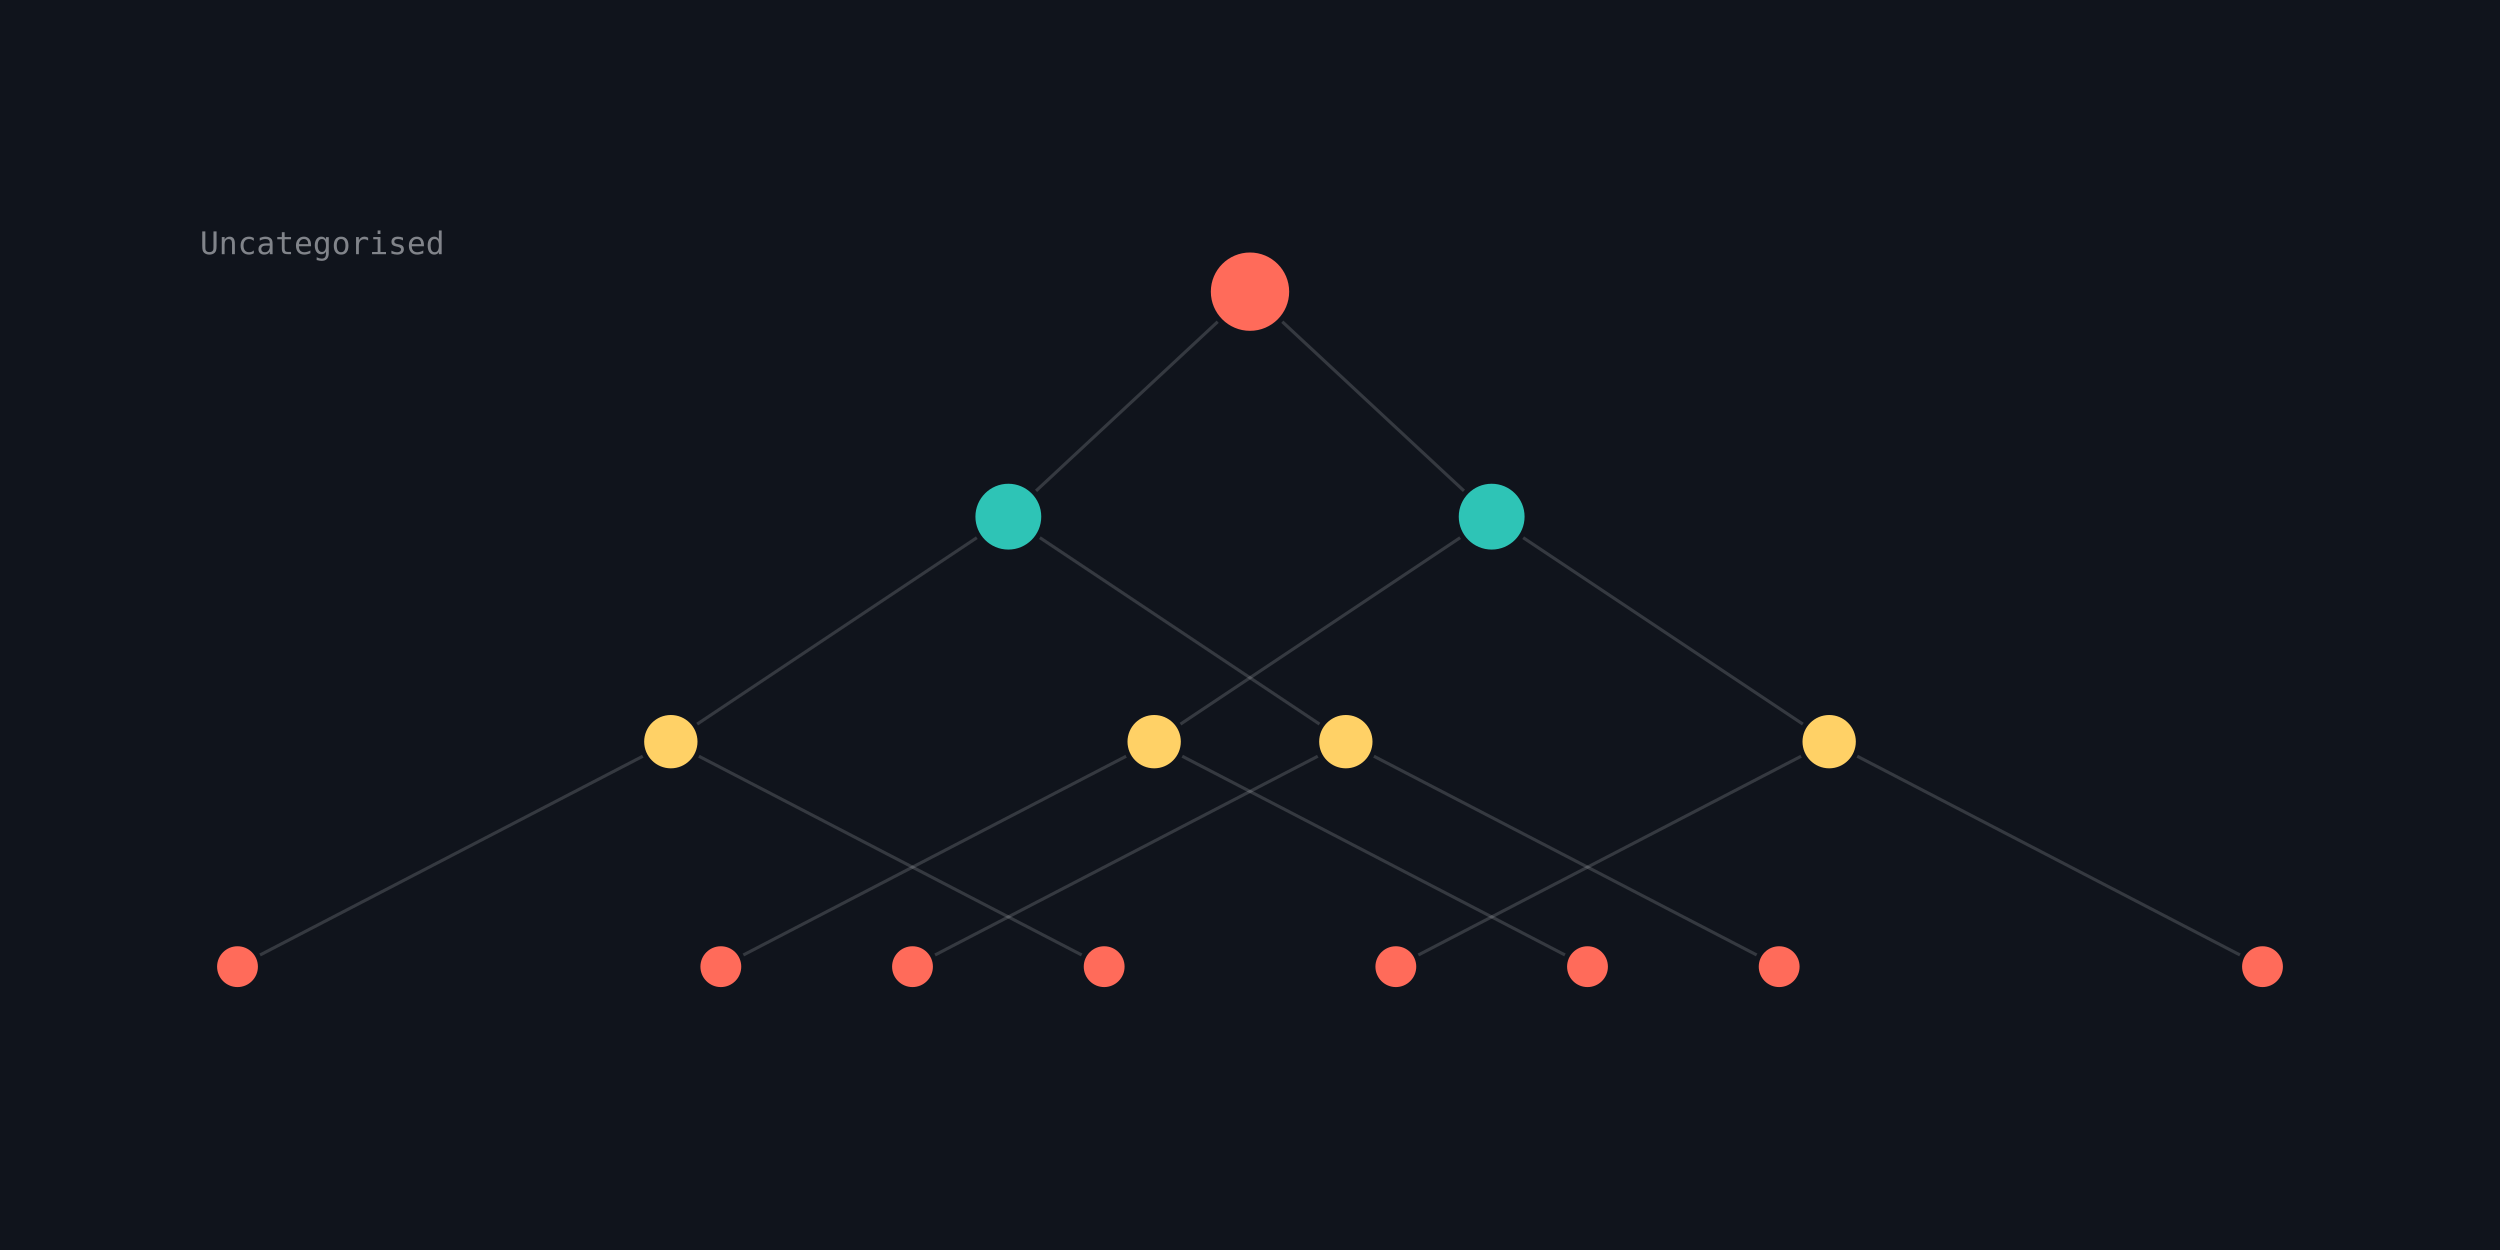
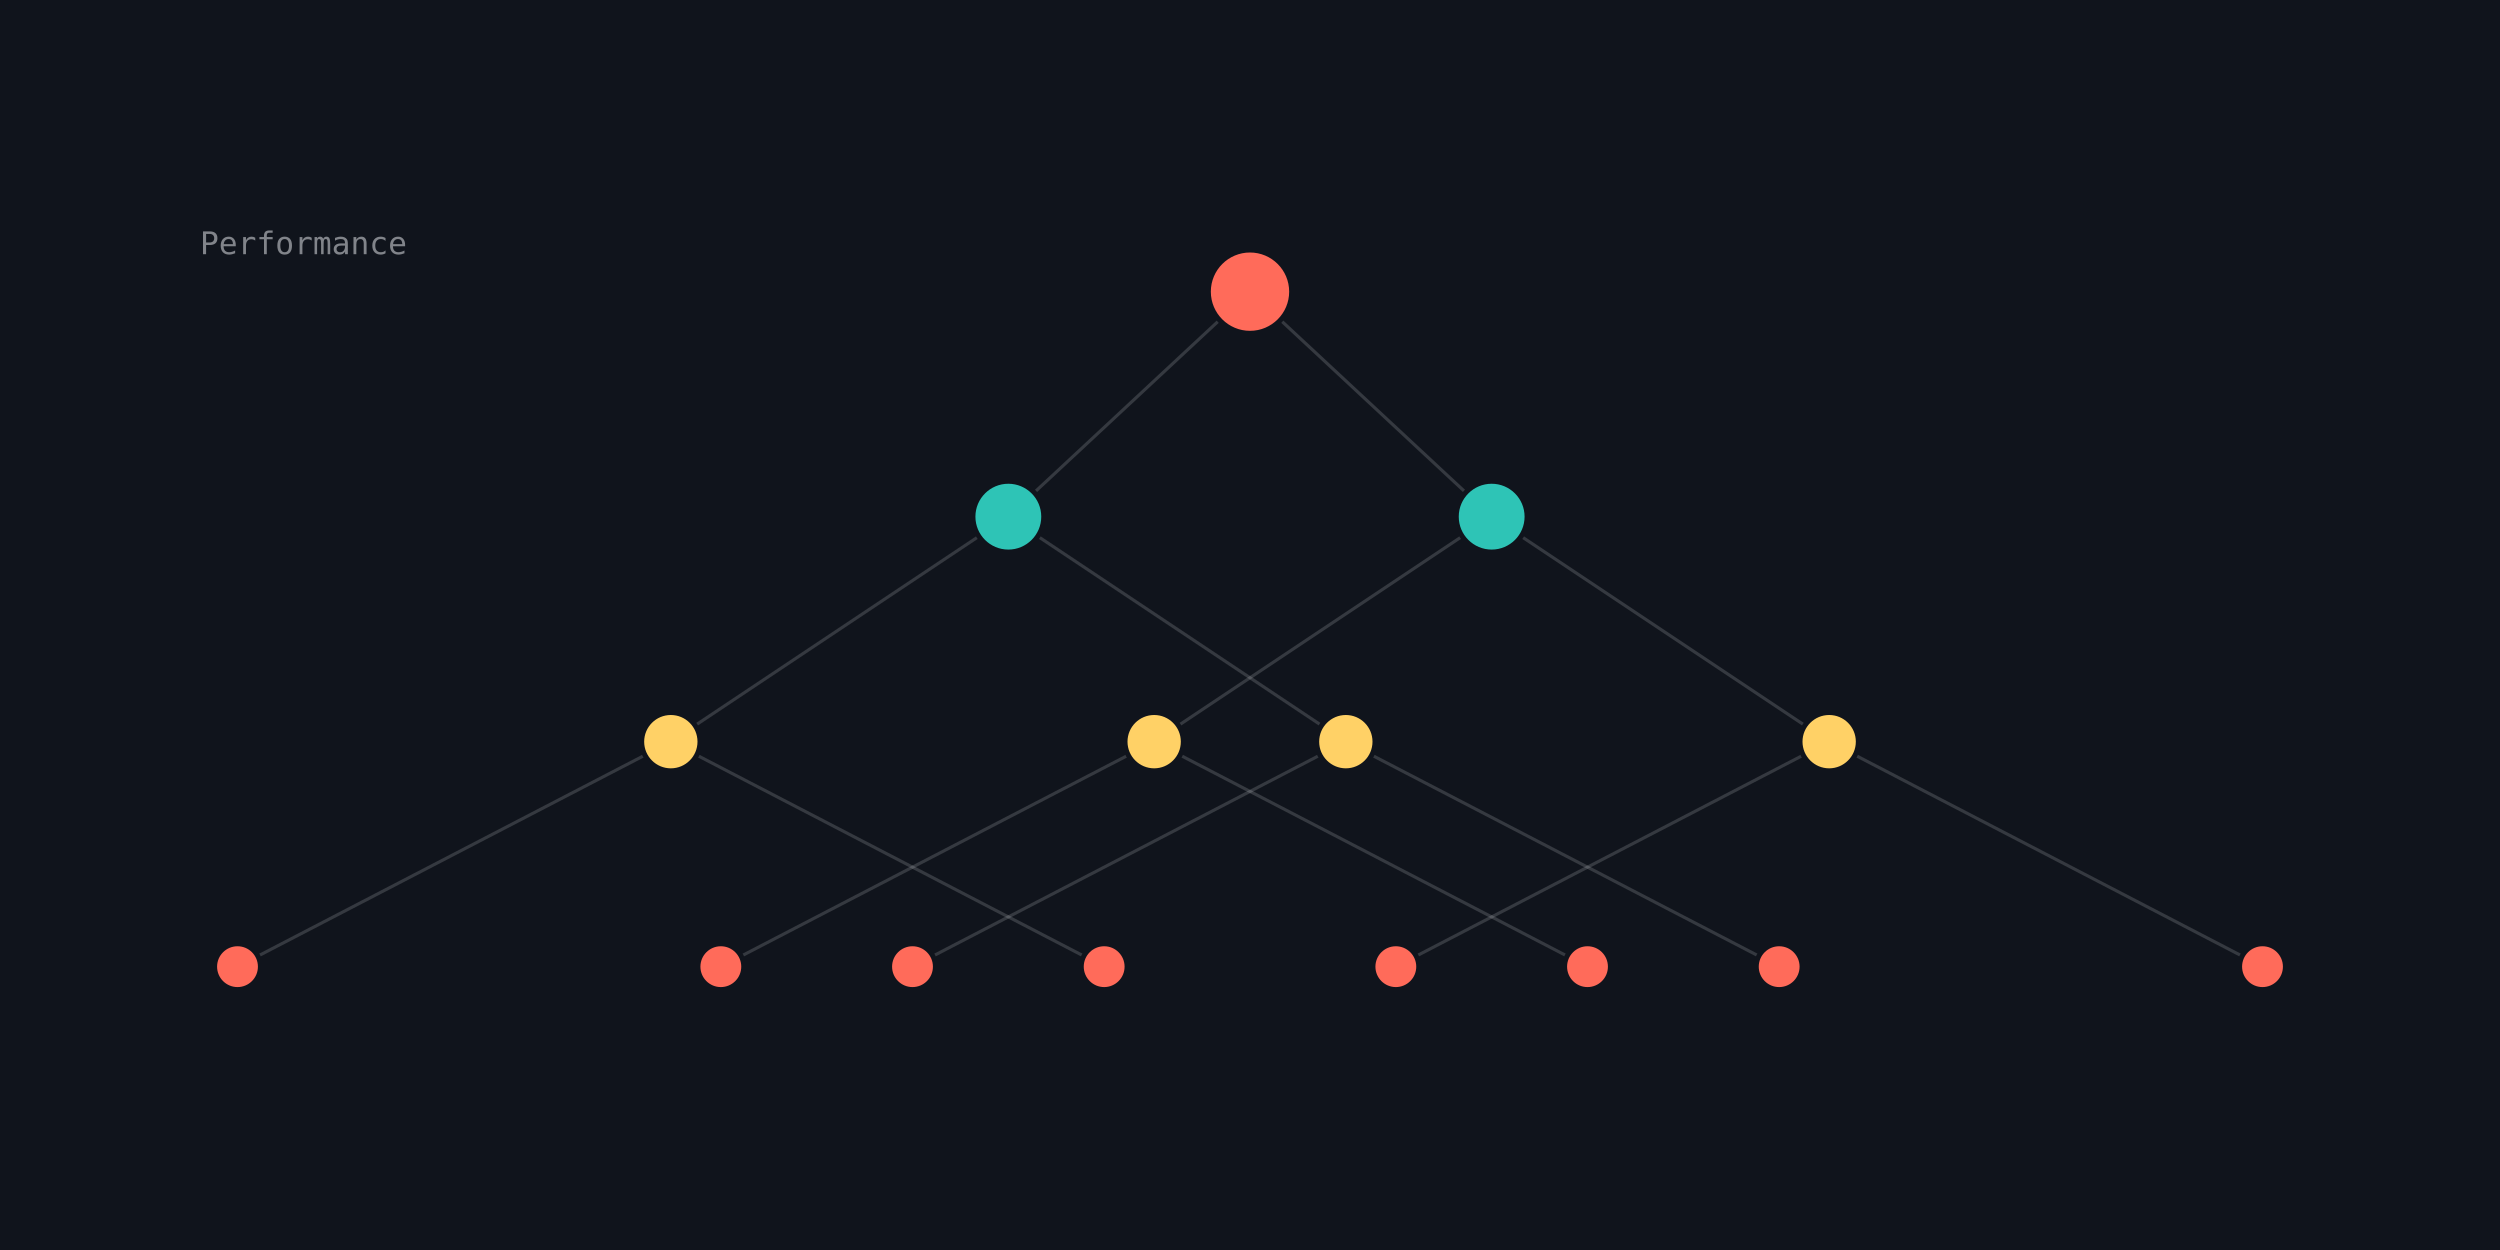
<svg xmlns="http://www.w3.org/2000/svg" viewBox="0 0 1200 600" width="1200" height="600" role="img" aria-label="computeflow-website domain model">
  <rect width="1200" height="600" fill="#10141c" />
  <defs>
    <linearGradient id="gd" x1="0" y1="0" x2="1" y2="1">
      <stop offset="0%" stop-color="#ff6b5a" />
      <stop offset="100%" stop-color="#2ec4b6" />
    </linearGradient>
  </defs>
  <line x1="600.00" y1="140.00" x2="716.00" y2="248.00" stroke="rgba(242,245,249,0.300)" stroke-width="1.50" opacity="0.55" />
  <line x1="600.00" y1="140.00" x2="484.00" y2="248.00" stroke="rgba(242,245,249,0.300)" stroke-width="1.50" opacity="0.55" />
  <line x1="716.00" y1="248.00" x2="878.00" y2="356.00" stroke="rgba(242,245,249,0.300)" stroke-width="1.50" opacity="0.55" />
  <line x1="716.00" y1="248.00" x2="554.00" y2="356.00" stroke="rgba(242,245,249,0.300)" stroke-width="1.50" opacity="0.55" />
  <line x1="484.00" y1="248.00" x2="646.00" y2="356.00" stroke="rgba(242,245,249,0.300)" stroke-width="1.50" opacity="0.55" />
  <line x1="484.00" y1="248.00" x2="322.00" y2="356.00" stroke="rgba(242,245,249,0.300)" stroke-width="1.50" opacity="0.55" />
  <line x1="878.00" y1="356.00" x2="1086.00" y2="464.00" stroke="rgba(242,245,249,0.300)" stroke-width="1.50" opacity="0.55" />
  <line x1="878.00" y1="356.00" x2="670.00" y2="464.00" stroke="rgba(242,245,249,0.300)" stroke-width="1.50" opacity="0.55" />
  <line x1="554.00" y1="356.00" x2="762.00" y2="464.00" stroke="rgba(242,245,249,0.300)" stroke-width="1.50" opacity="0.55" />
  <line x1="554.00" y1="356.00" x2="346.00" y2="464.00" stroke="rgba(242,245,249,0.300)" stroke-width="1.50" opacity="0.55" />
  <line x1="646.00" y1="356.00" x2="854.00" y2="464.00" stroke="rgba(242,245,249,0.300)" stroke-width="1.50" opacity="0.55" />
  <line x1="646.00" y1="356.00" x2="438.00" y2="464.00" stroke="rgba(242,245,249,0.300)" stroke-width="1.50" opacity="0.55" />
  <line x1="322.00" y1="356.00" x2="530.00" y2="464.00" stroke="rgba(242,245,249,0.300)" stroke-width="1.50" opacity="0.55" />
  <line x1="322.00" y1="356.00" x2="114.00" y2="464.00" stroke="rgba(242,245,249,0.300)" stroke-width="1.50" opacity="0.55" />
  <circle cx="600.00" cy="140.00" r="20.00" fill="#ff6b5a" opacity="1.00" stroke="#10141c" stroke-width="2.40" />
  <circle cx="716.00" cy="248.00" r="17.00" fill="#2ec4b6" opacity="1.00" stroke="#10141c" stroke-width="2.40" />
  <circle cx="484.00" cy="248.00" r="17.00" fill="#2ec4b6" opacity="1.00" stroke="#10141c" stroke-width="2.40" />
  <circle cx="878.00" cy="356.00" r="14.00" fill="#ffd166" opacity="1.00" stroke="#10141c" stroke-width="2.40" />
  <circle cx="554.00" cy="356.00" r="14.00" fill="#ffd166" opacity="1.00" stroke="#10141c" stroke-width="2.40" />
  <circle cx="646.00" cy="356.00" r="14.00" fill="#ffd166" opacity="1.00" stroke="#10141c" stroke-width="2.40" />
  <circle cx="322.00" cy="356.00" r="14.00" fill="#ffd166" opacity="1.00" stroke="#10141c" stroke-width="2.40" />
  <circle cx="1086.00" cy="464.00" r="11.00" fill="#ff6b5a" opacity="1.00" stroke="#10141c" stroke-width="2.40" />
  <circle cx="670.00" cy="464.00" r="11.00" fill="#ff6b5a" opacity="1.00" stroke="#10141c" stroke-width="2.40" />
  <circle cx="762.00" cy="464.00" r="11.00" fill="#ff6b5a" opacity="1.00" stroke="#10141c" stroke-width="2.40" />
  <circle cx="346.00" cy="464.00" r="11.00" fill="#ff6b5a" opacity="1.00" stroke="#10141c" stroke-width="2.40" />
  <circle cx="854.00" cy="464.00" r="11.00" fill="#ff6b5a" opacity="1.00" stroke="#10141c" stroke-width="2.40" />
  <circle cx="438.00" cy="464.00" r="11.00" fill="#ff6b5a" opacity="1.00" stroke="#10141c" stroke-width="2.40" />
  <circle cx="530.00" cy="464.00" r="11.00" fill="#ff6b5a" opacity="1.00" stroke="#10141c" stroke-width="2.40" />
  <circle cx="114.00" cy="464.00" r="11.00" fill="#ff6b5a" opacity="1.00" stroke="#10141c" stroke-width="2.40" />
-   <text x="96" y="122" font-family="ui-monospace,Menlo,monospace" font-size="15" fill="rgba(242,245,249,0.500)">Uncategorised</text>
+   <text x="96" y="122" font-family="ui-monospace,Menlo,monospace" font-size="15" fill="rgba(242,245,249,0.500)">Performance</text>
</svg>
